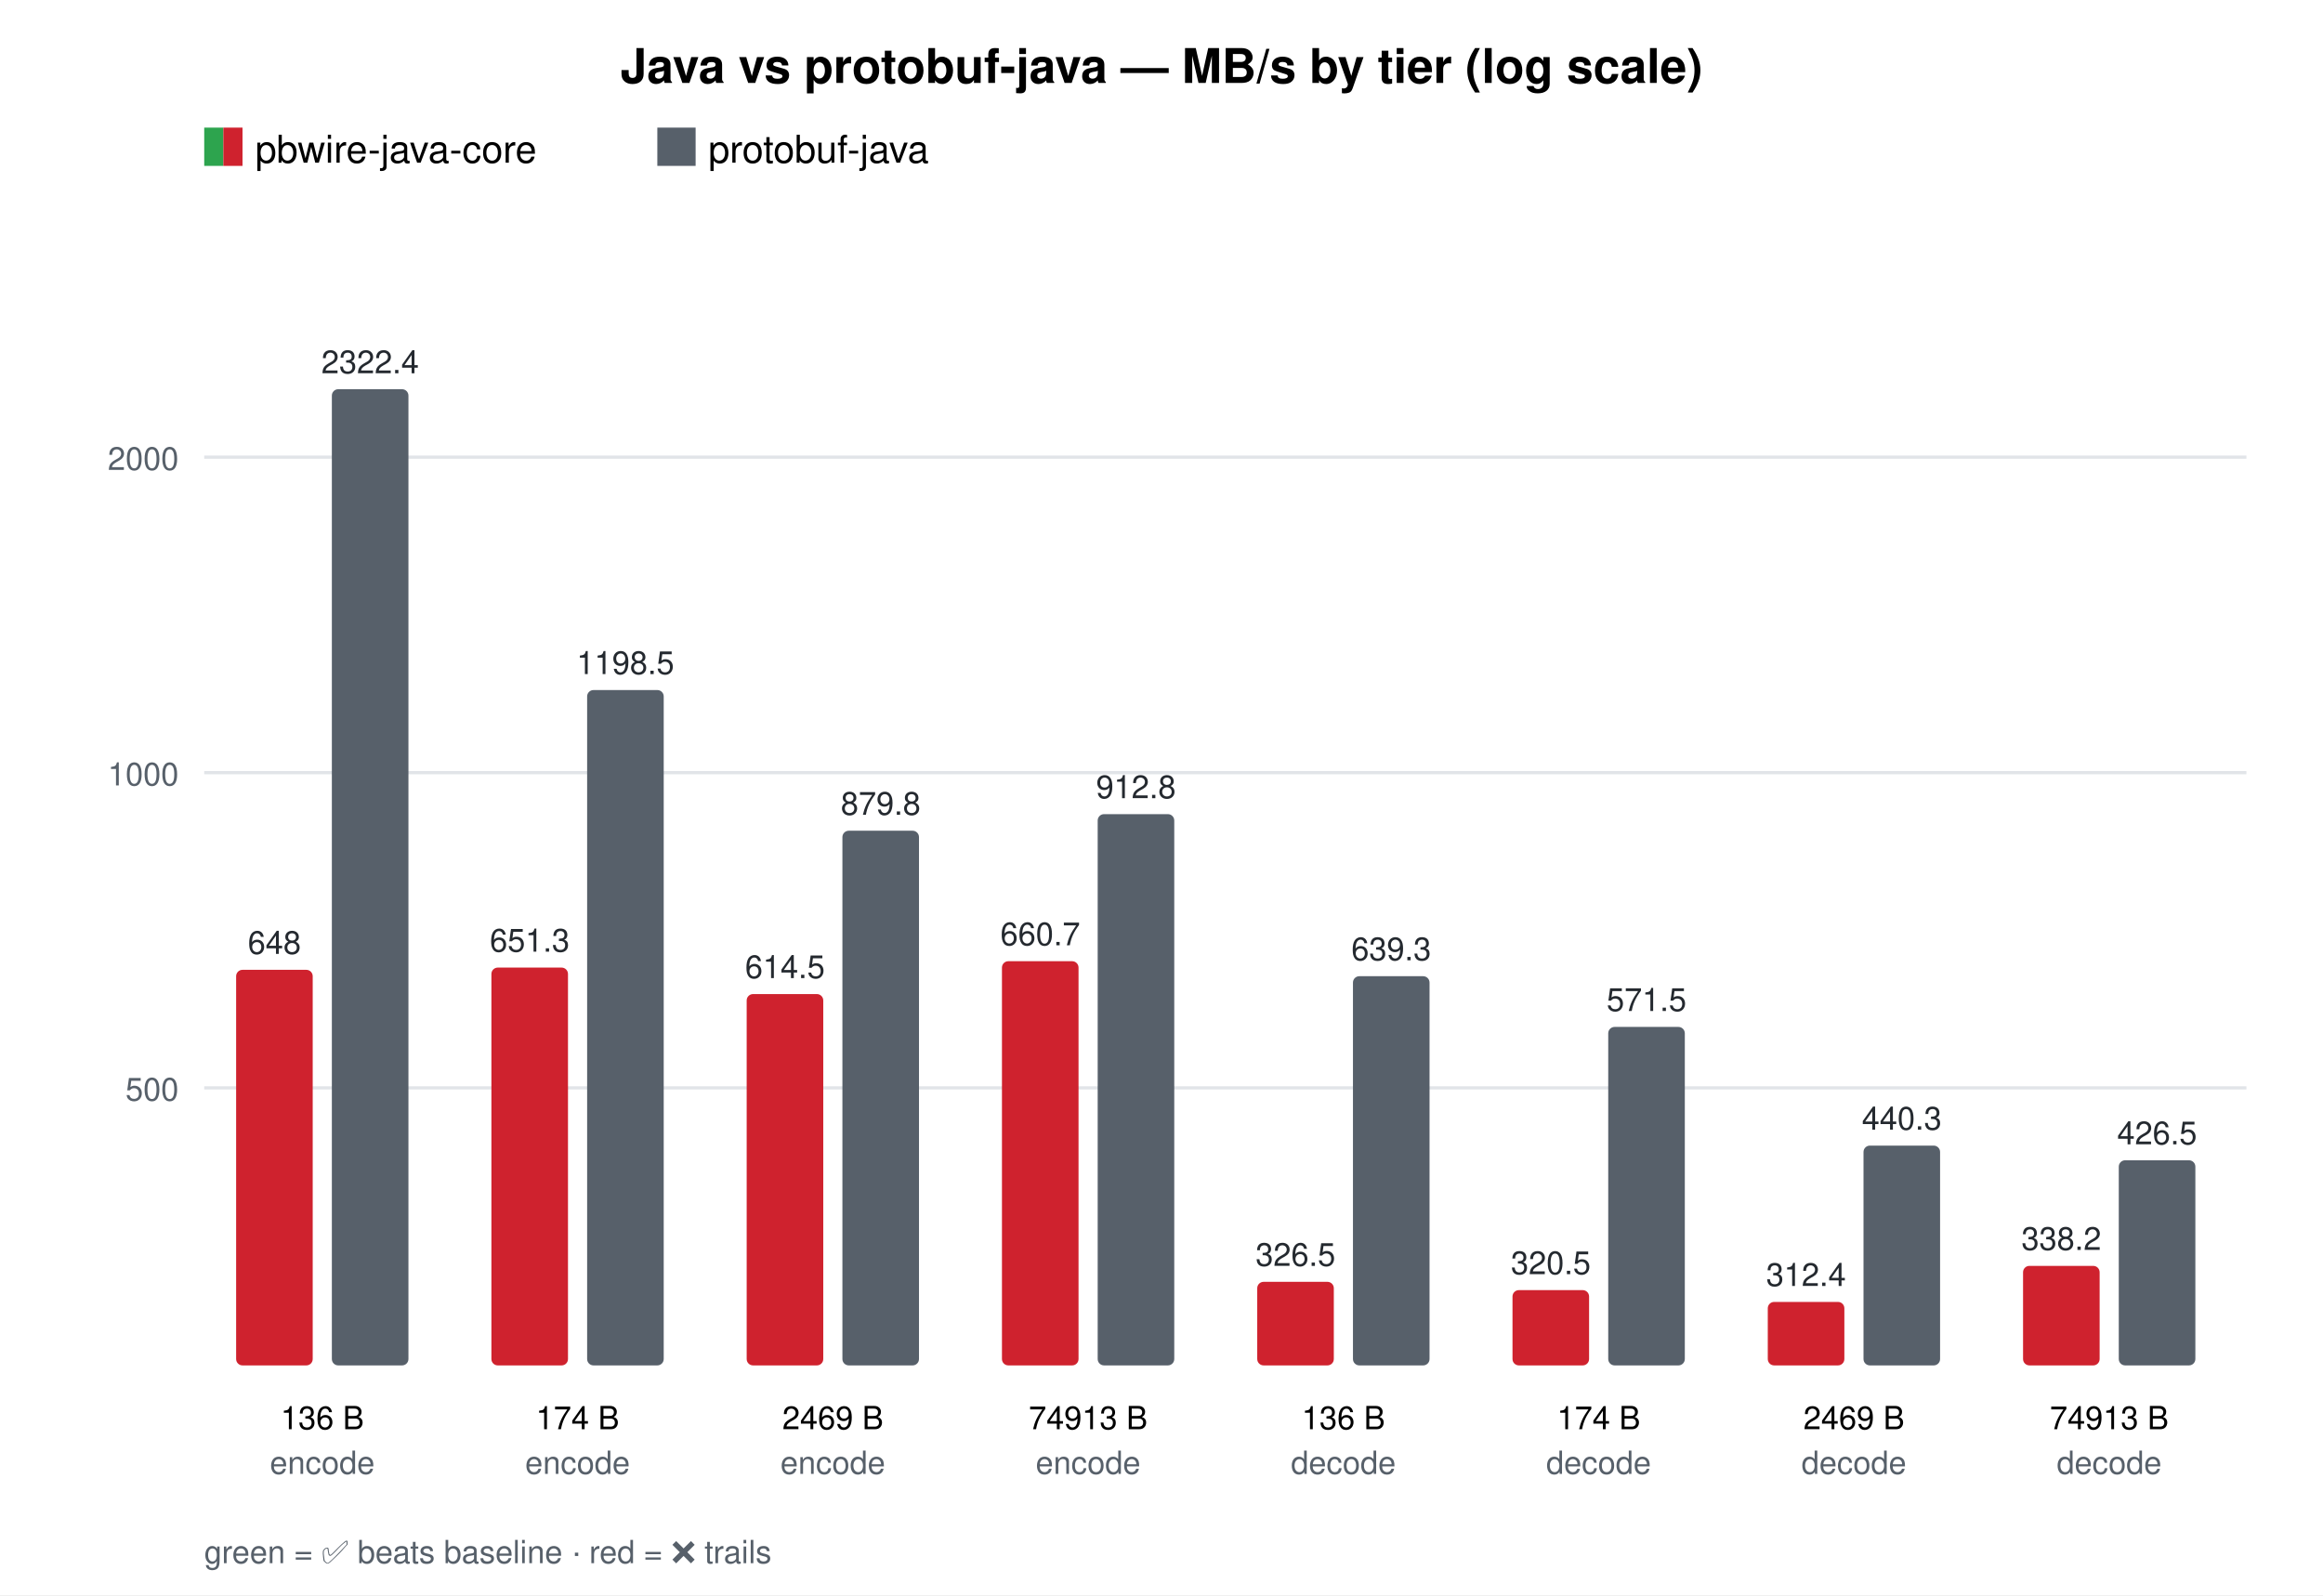
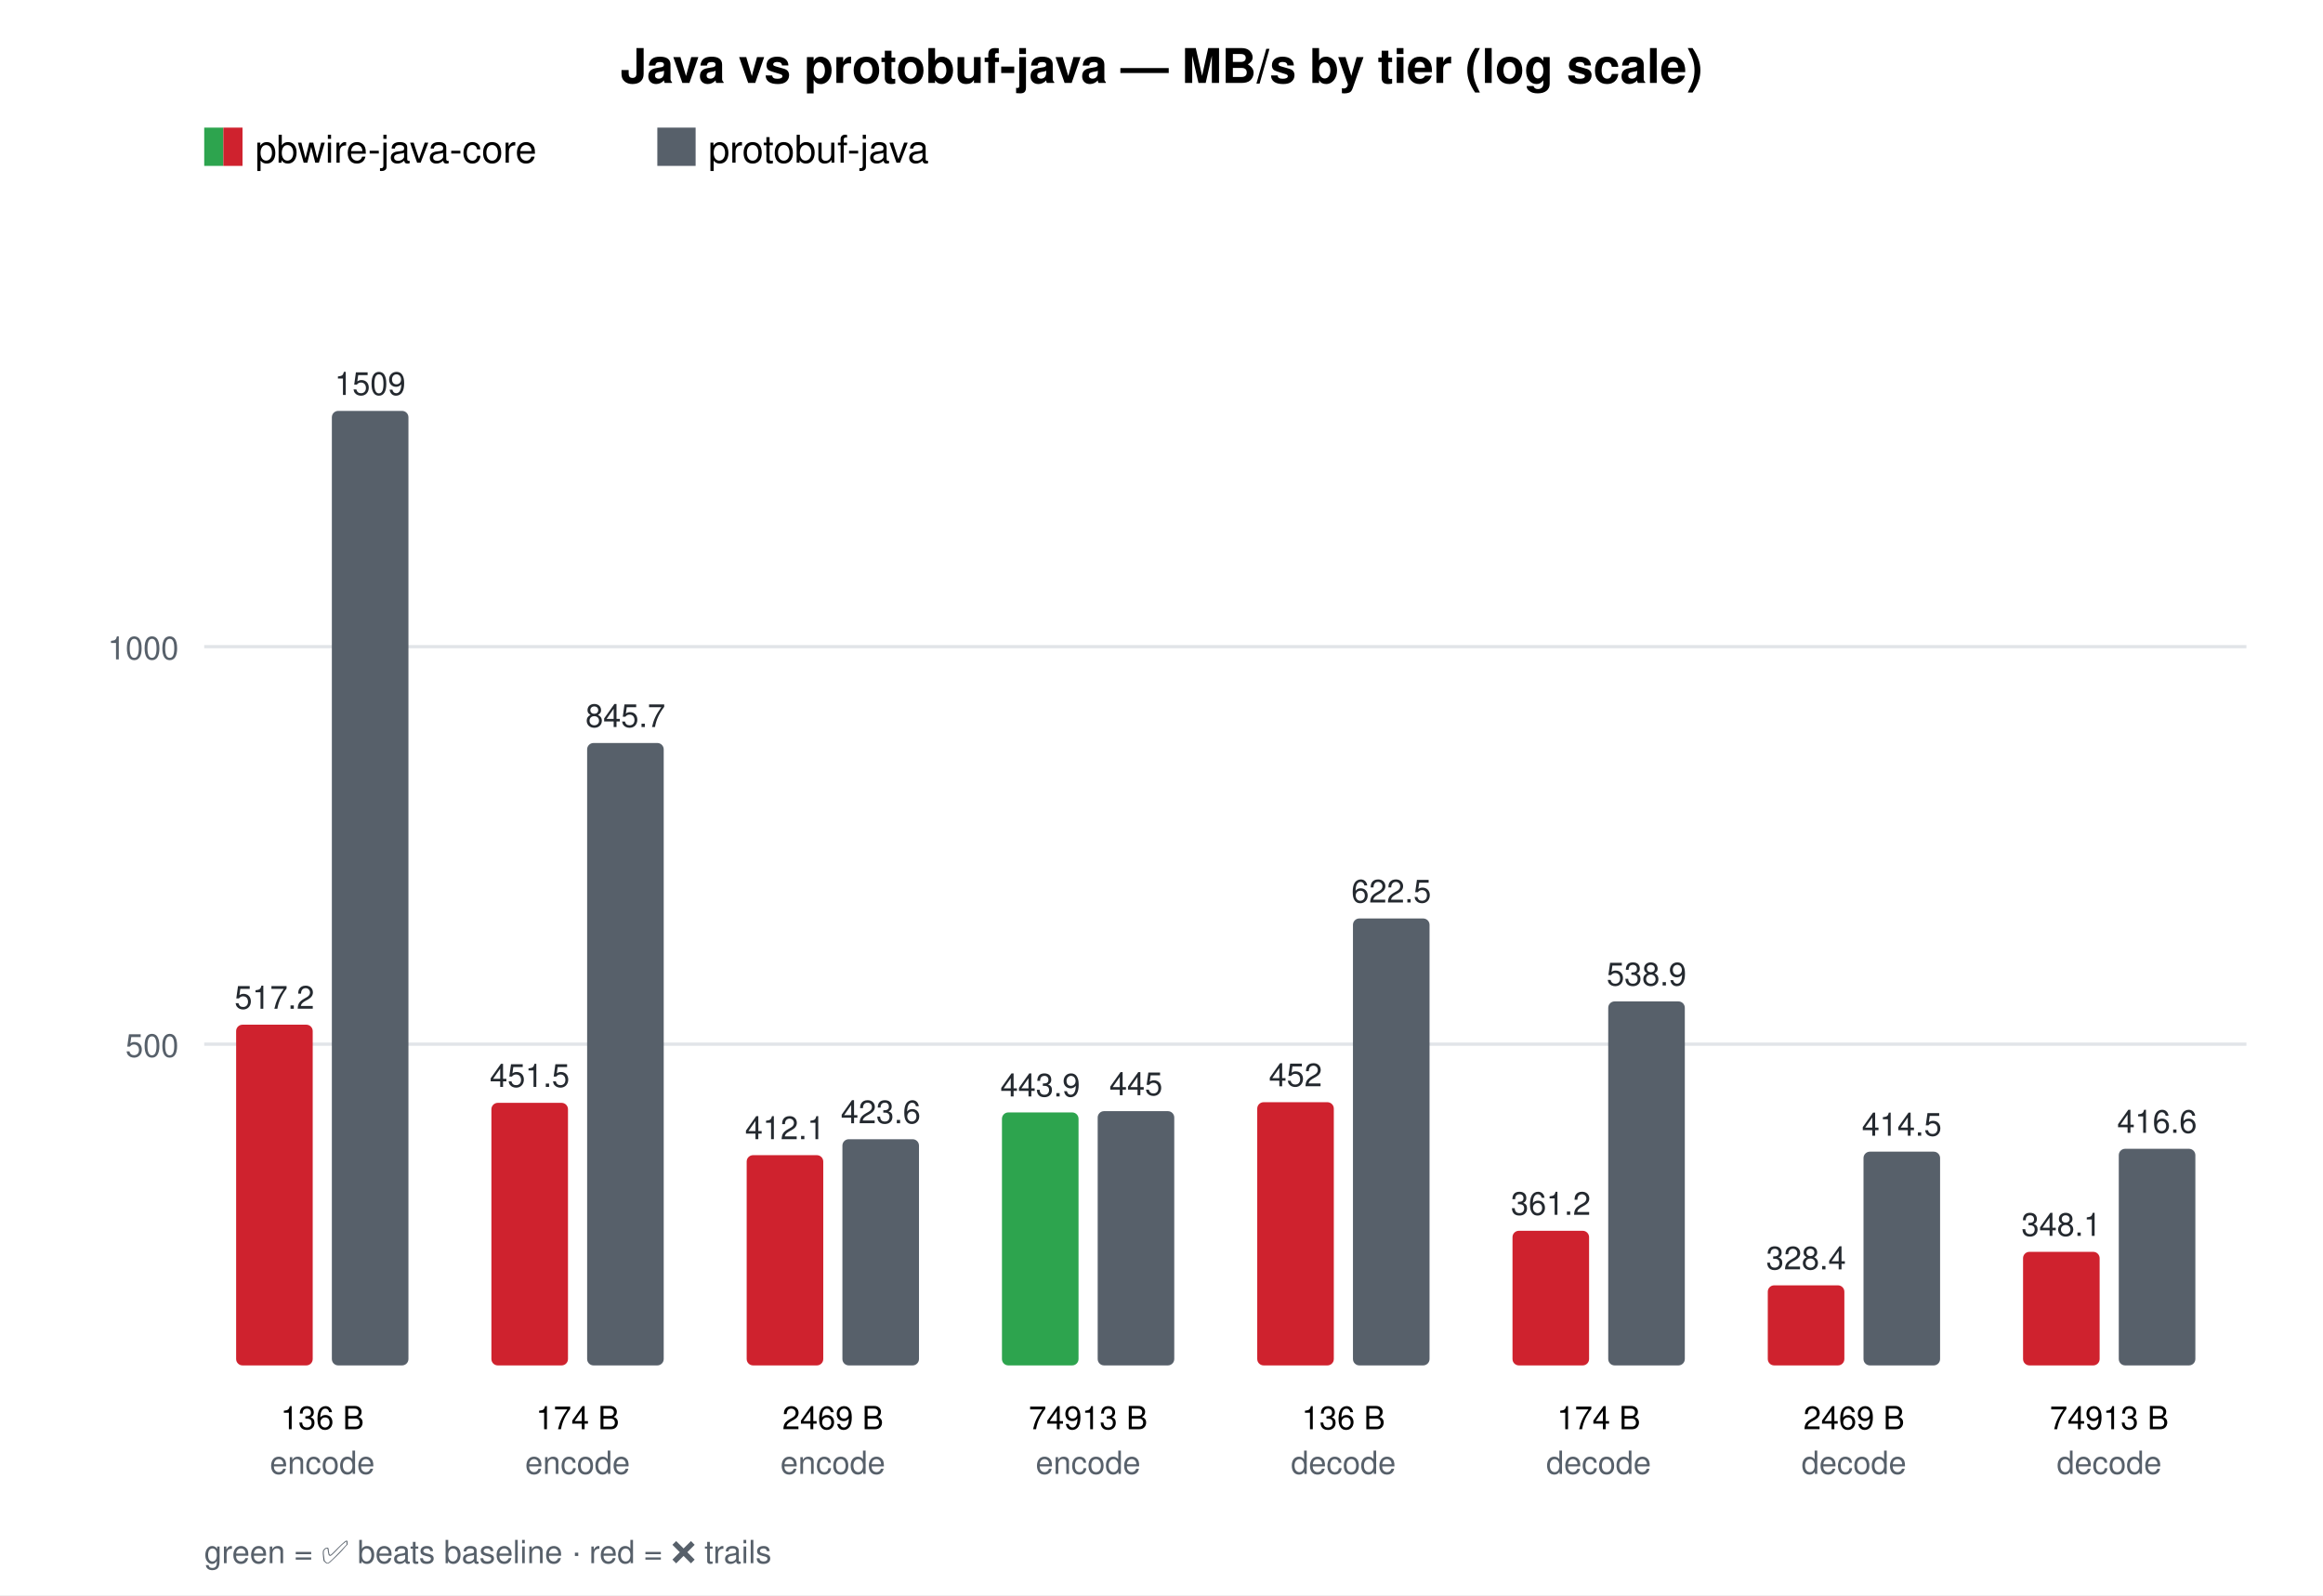
<svg xmlns="http://www.w3.org/2000/svg" width="728" height="500" font-family="Helvetica, Arial, sans-serif">
  <rect width="728" height="500" fill="#ffffff" />
  <text x="364.0" y="26" text-anchor="middle" font-size="15" font-weight="bold">Java vs protobuf-java — MB/s by tier (log scale)</text>
  <rect x="64" y="40" width="6" height="12" fill="#2da44e" />
  <rect x="70" y="40" width="6" height="12" fill="#cf222e" />
  <text x="80" y="51" font-size="12">pbwire-java-core</text>
  <rect x="206.0" y="40" width="12" height="12" fill="#57606a" />
  <text x="222.0" y="51" font-size="12">protobuf-java</text>
-   <line x1="64" y1="341.0" x2="704" y2="341.0" stroke="#e1e4e8" />
-   <text x="56" y="345.0" text-anchor="end" font-size="10" fill="#57606a">500</text>
-   <line x1="64" y1="242.2" x2="704" y2="242.2" stroke="#e1e4e8" />
-   <text x="56" y="246.2" text-anchor="end" font-size="10" fill="#57606a">1000</text>
-   <line x1="64" y1="143.3" x2="704" y2="143.3" stroke="#e1e4e8" />
-   <text x="56" y="147.3" text-anchor="end" font-size="10" fill="#57606a">2000</text>
+   <line x1="64" y1="327.3" x2="704" y2="327.3" stroke="#e1e4e8" />
+   <text x="56" y="331.3" text-anchor="end" font-size="10" fill="#57606a">500</text>
+   <line x1="64" y1="202.7" x2="704" y2="202.7" stroke="#e1e4e8" />
+   <text x="56" y="206.7" text-anchor="end" font-size="10" fill="#57606a">1000</text>
  <text x="101.0" y="448" text-anchor="middle" font-size="10">136 B</text>
  <text x="101.0" y="462" text-anchor="middle" font-size="10" fill="#57606a">encode</text>
-   <rect x="74.0" y="304.0" width="24" height="124.0" rx="2" fill="#cf222e" />
-   <text x="86.0" y="299.0" text-anchor="middle" font-size="10" fill="#24292f">648</text>
-   <rect x="104.0" y="122.0" width="24" height="306.0" rx="2" fill="#57606a" />
-   <text x="116.0" y="117.0" text-anchor="middle" font-size="10" fill="#24292f">2322.4</text>
+   <rect x="74.0" y="321.2" width="24" height="106.8" rx="2" fill="#cf222e" />
+   <text x="86.0" y="316.2" text-anchor="middle" font-size="10" fill="#24292f">517.2</text>
+   <rect x="104.0" y="128.8" width="24" height="299.2" rx="2" fill="#57606a" />
+   <text x="116.0" y="123.8" text-anchor="middle" font-size="10" fill="#24292f">1509</text>
  <text x="181.0" y="448" text-anchor="middle" font-size="10">174 B</text>
  <text x="181.0" y="462" text-anchor="middle" font-size="10" fill="#57606a">encode</text>
-   <rect x="154.0" y="303.3" width="24" height="124.7" rx="2" fill="#cf222e" />
-   <text x="166.0" y="298.3" text-anchor="middle" font-size="10" fill="#24292f">651.3</text>
-   <rect x="184.0" y="216.3" width="24" height="211.7" rx="2" fill="#57606a" />
-   <text x="196.0" y="211.3" text-anchor="middle" font-size="10" fill="#24292f">1198.5</text>
+   <rect x="154.0" y="345.7" width="24" height="82.3" rx="2" fill="#cf222e" />
+   <text x="166.0" y="340.7" text-anchor="middle" font-size="10" fill="#24292f">451.5</text>
+   <rect x="184.0" y="232.9" width="24" height="195.1" rx="2" fill="#57606a" />
+   <text x="196.0" y="227.9" text-anchor="middle" font-size="10" fill="#24292f">845.7</text>
  <text x="261.0" y="448" text-anchor="middle" font-size="10">2469 B</text>
  <text x="261.0" y="462" text-anchor="middle" font-size="10" fill="#57606a">encode</text>
-   <rect x="234.0" y="311.6" width="24" height="116.4" rx="2" fill="#cf222e" />
-   <text x="246.0" y="306.6" text-anchor="middle" font-size="10" fill="#24292f">614.5</text>
-   <rect x="264.0" y="260.4" width="24" height="167.6" rx="2" fill="#57606a" />
-   <text x="276.0" y="255.4" text-anchor="middle" font-size="10" fill="#24292f">879.8</text>
+   <rect x="234.0" y="362.1" width="24" height="65.9" rx="2" fill="#cf222e" />
+   <text x="246.0" y="357.1" text-anchor="middle" font-size="10" fill="#24292f">412.1</text>
+   <rect x="264.0" y="357.1" width="24" height="70.9" rx="2" fill="#57606a" />
+   <text x="276.0" y="352.1" text-anchor="middle" font-size="10" fill="#24292f">423.6</text>
  <text x="341.0" y="448" text-anchor="middle" font-size="10">74913 B</text>
  <text x="341.0" y="462" text-anchor="middle" font-size="10" fill="#57606a">encode</text>
-   <rect x="314.0" y="301.3" width="24" height="126.7" rx="2" fill="#cf222e" />
-   <text x="326.0" y="296.3" text-anchor="middle" font-size="10" fill="#24292f">660.7</text>
-   <rect x="344.0" y="255.2" width="24" height="172.8" rx="2" fill="#57606a" />
-   <text x="356.0" y="250.2" text-anchor="middle" font-size="10" fill="#24292f">912.8</text>
+   <rect x="314.0" y="348.7" width="24" height="79.3" rx="2" fill="#2da44e" />
+   <text x="326.0" y="343.7" text-anchor="middle" font-size="10" fill="#24292f">443.9</text>
+   <rect x="344.0" y="348.3" width="24" height="79.7" rx="2" fill="#57606a" />
+   <text x="356.0" y="343.3" text-anchor="middle" font-size="10" fill="#24292f">445</text>
  <text x="421.0" y="448" text-anchor="middle" font-size="10">136 B</text>
  <text x="421.0" y="462" text-anchor="middle" font-size="10" fill="#57606a">decode</text>
-   <rect x="394.0" y="401.8" width="24" height="26.2" rx="2" fill="#cf222e" />
-   <text x="406.0" y="396.8" text-anchor="middle" font-size="10" fill="#24292f">326.5</text>
-   <rect x="424.0" y="306.0" width="24" height="122.0" rx="2" fill="#57606a" />
-   <text x="436.0" y="301.0" text-anchor="middle" font-size="10" fill="#24292f">639.3</text>
+   <rect x="394.0" y="345.5" width="24" height="82.5" rx="2" fill="#cf222e" />
+   <text x="406.0" y="340.5" text-anchor="middle" font-size="10" fill="#24292f">452</text>
+   <rect x="424.0" y="287.9" width="24" height="140.1" rx="2" fill="#57606a" />
+   <text x="436.0" y="282.9" text-anchor="middle" font-size="10" fill="#24292f">622.5</text>
  <text x="501.0" y="448" text-anchor="middle" font-size="10">174 B</text>
  <text x="501.0" y="462" text-anchor="middle" font-size="10" fill="#57606a">decode</text>
-   <rect x="474.0" y="404.4" width="24" height="23.6" rx="2" fill="#cf222e" />
-   <text x="486.0" y="399.4" text-anchor="middle" font-size="10" fill="#24292f">320.5</text>
-   <rect x="504.0" y="321.9" width="24" height="106.1" rx="2" fill="#57606a" />
-   <text x="516.0" y="316.9" text-anchor="middle" font-size="10" fill="#24292f">571.5</text>
+   <rect x="474.0" y="385.8" width="24" height="42.2" rx="2" fill="#cf222e" />
+   <text x="486.0" y="380.8" text-anchor="middle" font-size="10" fill="#24292f">361.2</text>
+   <rect x="504.0" y="313.9" width="24" height="114.1" rx="2" fill="#57606a" />
+   <text x="516.0" y="308.9" text-anchor="middle" font-size="10" fill="#24292f">538.9</text>
  <text x="581.0" y="448" text-anchor="middle" font-size="10">2469 B</text>
  <text x="581.0" y="462" text-anchor="middle" font-size="10" fill="#57606a">decode</text>
-   <rect x="554.0" y="408.1" width="24" height="19.9" rx="2" fill="#cf222e" />
-   <text x="566.0" y="403.1" text-anchor="middle" font-size="10" fill="#24292f">312.4</text>
-   <rect x="584.0" y="359.1" width="24" height="68.9" rx="2" fill="#57606a" />
-   <text x="596.0" y="354.1" text-anchor="middle" font-size="10" fill="#24292f">440.3</text>
+   <rect x="554.0" y="402.9" width="24" height="25.1" rx="2" fill="#cf222e" />
+   <text x="566.0" y="397.9" text-anchor="middle" font-size="10" fill="#24292f">328.4</text>
+   <rect x="584.0" y="361.0" width="24" height="67.0" rx="2" fill="#57606a" />
+   <text x="596.0" y="356.0" text-anchor="middle" font-size="10" fill="#24292f">414.5</text>
  <text x="661.0" y="448" text-anchor="middle" font-size="10">74913 B</text>
  <text x="661.0" y="462" text-anchor="middle" font-size="10" fill="#57606a">decode</text>
-   <rect x="634.0" y="396.8" width="24" height="31.2" rx="2" fill="#cf222e" />
-   <text x="646.0" y="391.8" text-anchor="middle" font-size="10" fill="#24292f">338.2</text>
-   <rect x="664.0" y="363.7" width="24" height="64.3" rx="2" fill="#57606a" />
-   <text x="676.0" y="358.7" text-anchor="middle" font-size="10" fill="#24292f">426.5</text>
+   <rect x="634.0" y="392.4" width="24" height="35.6" rx="2" fill="#cf222e" />
+   <text x="646.0" y="387.4" text-anchor="middle" font-size="10" fill="#24292f">348.1</text>
+   <rect x="664.0" y="360.1" width="24" height="67.9" rx="2" fill="#57606a" />
+   <text x="676.0" y="355.1" text-anchor="middle" font-size="10" fill="#24292f">416.6</text>
  <text x="64" y="490" font-size="10" fill="#57606a">green = ✅ beats baseline · red = ❌ trails</text>
</svg>
